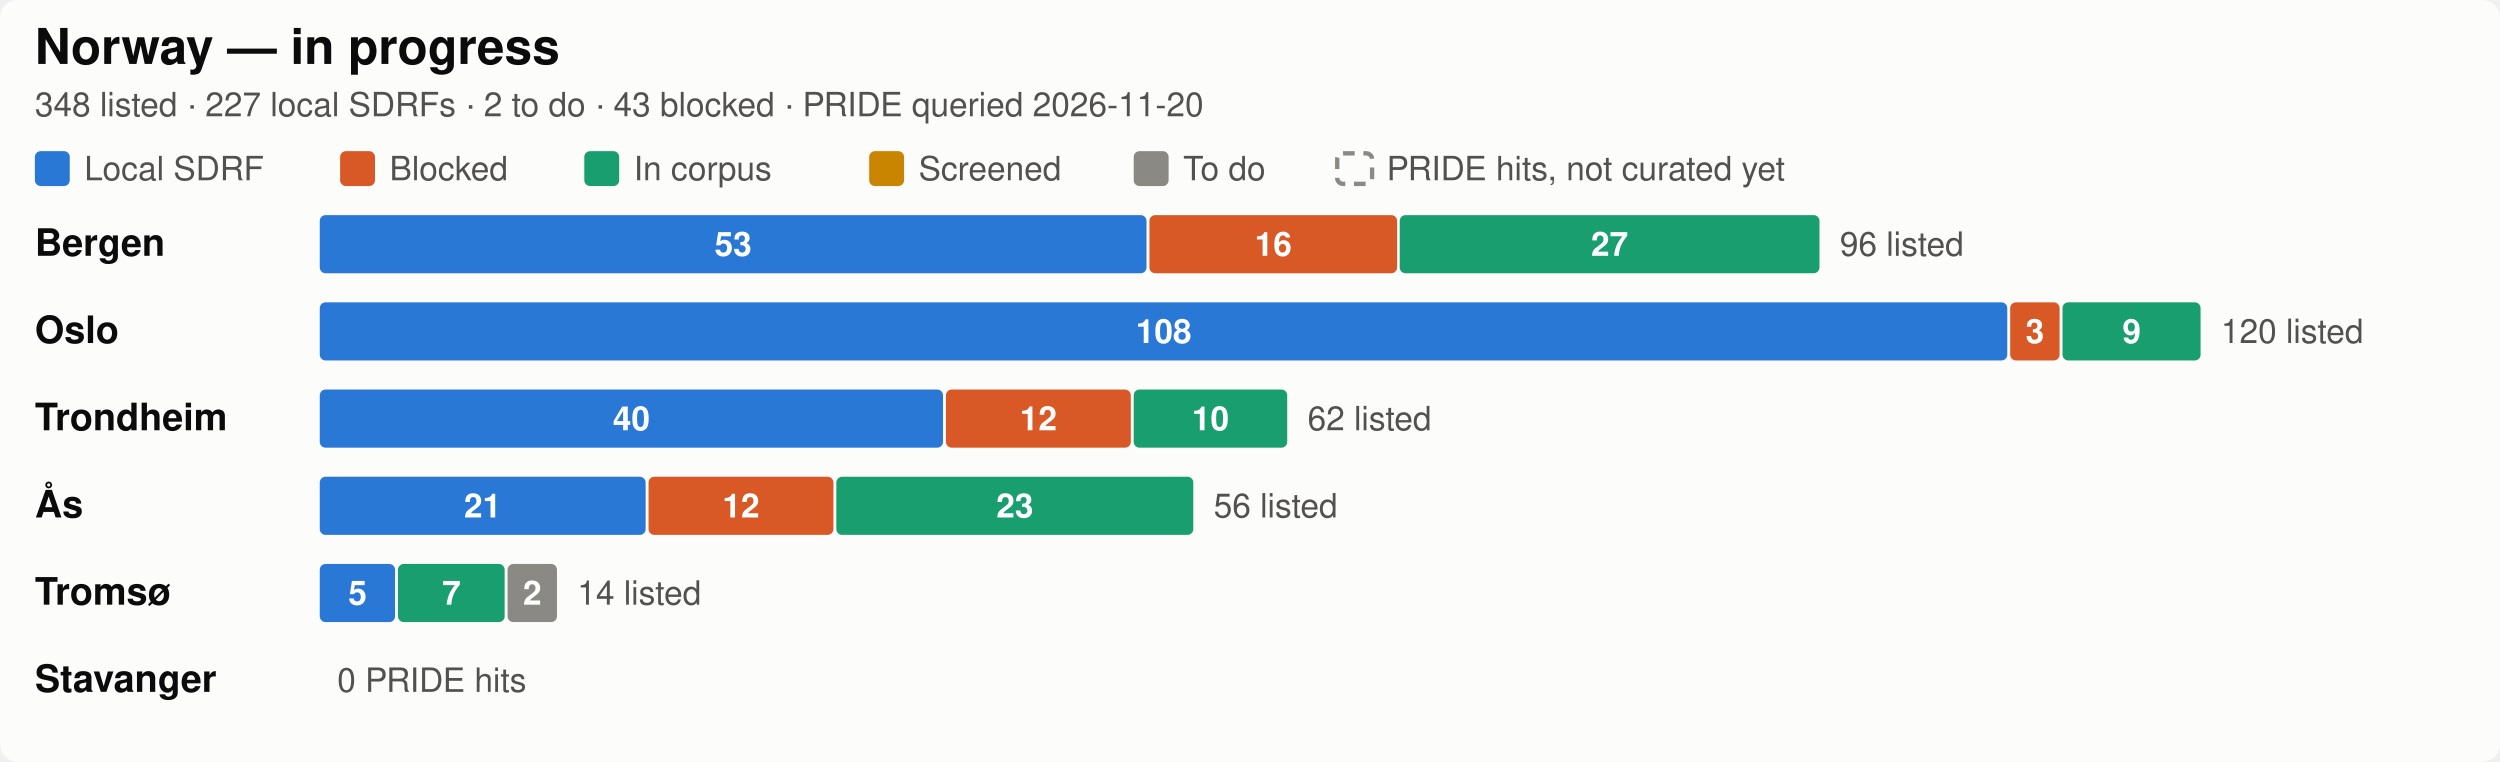
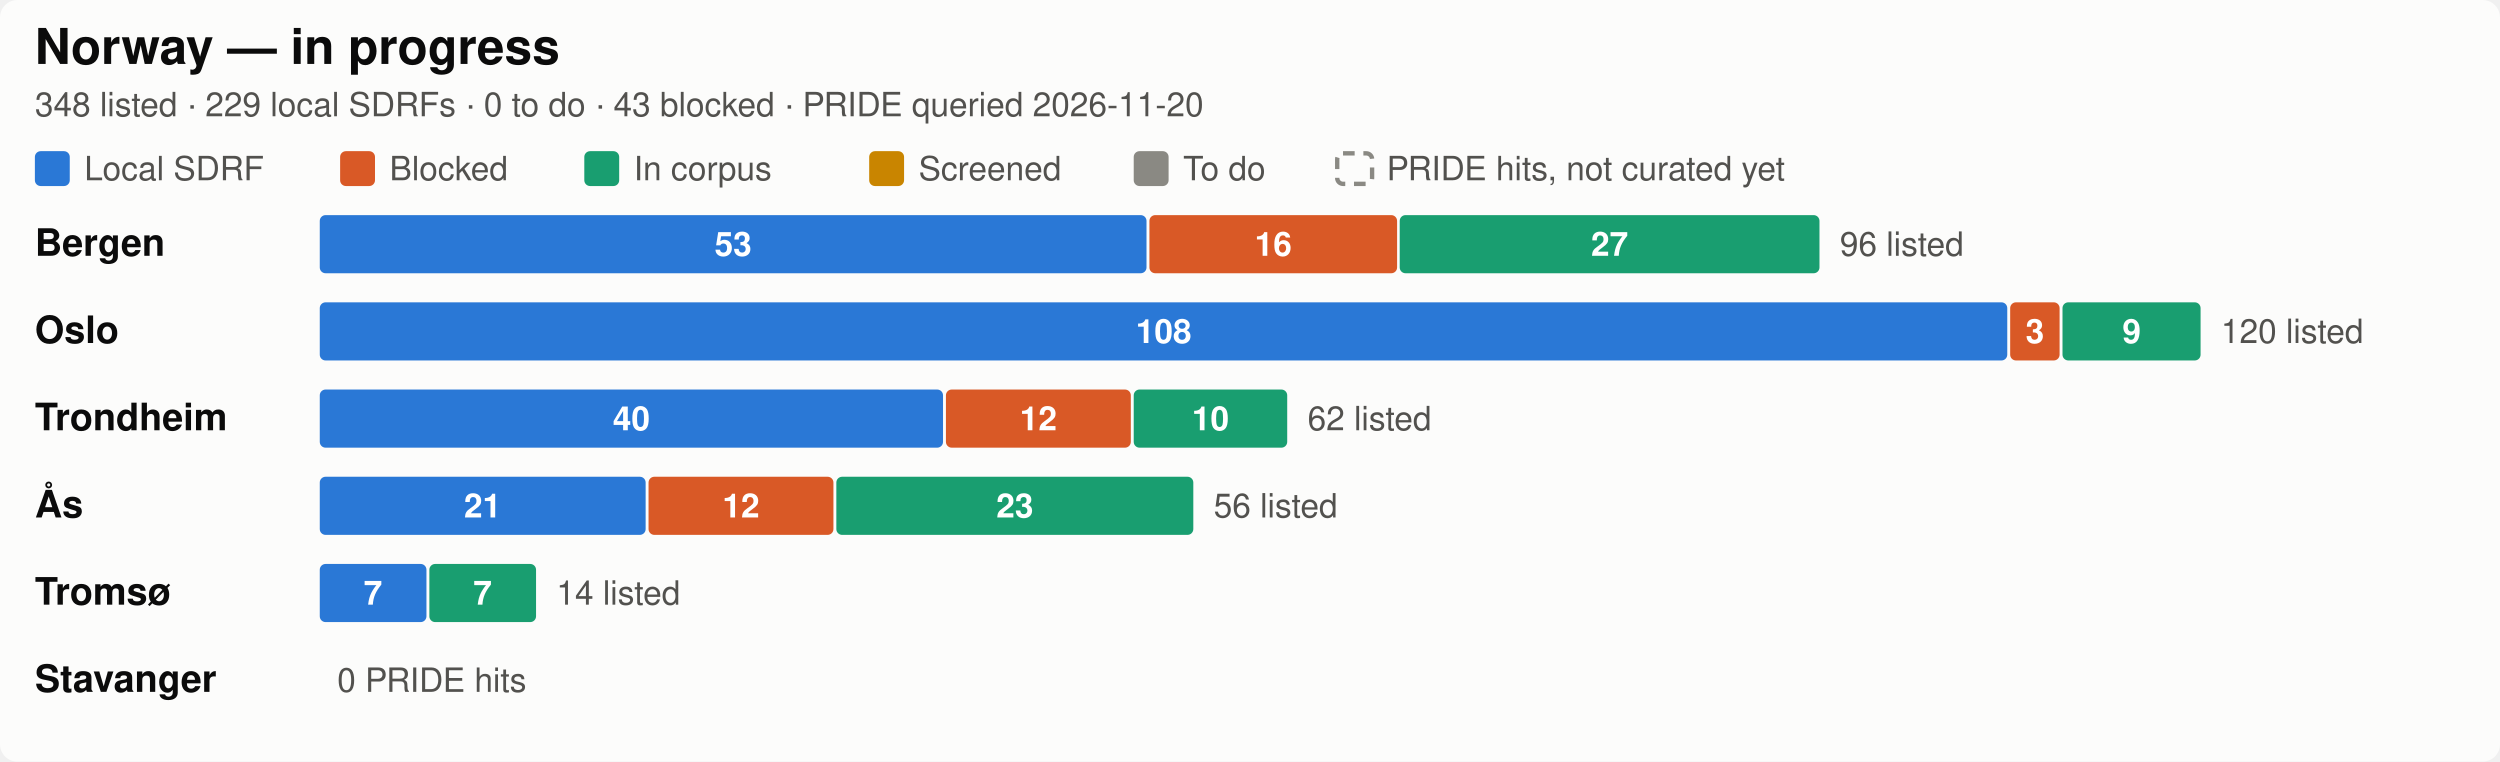
<svg xmlns="http://www.w3.org/2000/svg" width="860" height="262" viewBox="0 0 860 262" role="img" aria-label="Norway SDRF progress by city">
  <style>
  .bg { fill: #fcfcfb; }
  .title { fill: #0b0b0b; font-size: 17px; font-weight: 600; }
  .city { fill: #0b0b0b; font-size: 13px; font-weight: 600; }
  .sub, .legend, .total, .axis { fill: #52514e; font-size: 11.5px; }
  .seg { font-size: 11.5px; font-weight: 600; fill: #ffffff; font-variant-numeric: tabular-nums; }
  .uncurated { fill: none; stroke: #8a8983; stroke-width: 1.5; stroke-dasharray: 4 3; }
  .grid { stroke: #e8e7e2; stroke-width: 1; }
  text { font-family: -apple-system, "Segoe UI", Helvetica, Arial, sans-serif; }
  .c-annotated { fill: #2a78d6; }
  .c-blocked { fill: #d95926; }
  .c-in_corpus { fill: #199e70; }
  .c-screened { fill: #c98500; }
  .c-todo { fill: #8a8983; }

  @media (prefers-color-scheme: dark) {
    .bg { fill: #1a1a19; }
    .title, .city { fill: #ffffff; }
    .sub, .legend, .total, .axis { fill: #c3c2b7; }
    .uncurated { stroke: #8f8e86; }
    .grid { stroke: #3a3a37; }
    .c-annotated { fill: #3987e5; }
    .c-blocked { fill: #d95926; }
    .c-in_corpus { fill: #199e70; }
    .c-screened { fill: #c98500; }
    .c-todo { fill: #6b6a65; }
  }
</style>
  <rect class="bg" width="860" height="262" rx="6" />
  <text class="title" x="12" y="22">Norway — in progress</text>
-   <text class="sub" x="12" y="40">348 listed · 227 local SDRFs · 2 to do · 43 blocked · PRIDE queried 2026-11-20</text>
+   <text class="sub" x="12" y="40">348 listed · 229 local SDRFs · 0 to do · 43 blocked · PRIDE queried 2026-11-20</text>
  <rect class="c-annotated" fill="#2a78d6" x="12" y="52" width="12" height="12" rx="2" />
  <text class="legend" x="29" y="62">Local SDRF</text>
  <rect class="c-blocked" fill="#d95926" x="117" y="52" width="12" height="12" rx="2" />
  <text class="legend" x="134" y="62">Blocked</text>
  <rect class="c-in_corpus" fill="#199e70" x="201" y="52" width="12" height="12" rx="2" />
  <text class="legend" x="218" y="62">In corpus</text>
  <rect class="c-screened" fill="#c98500" x="299" y="52" width="12" height="12" rx="2" />
  <text class="legend" x="316" y="62">Screened</text>
  <rect class="c-todo" fill="#8a8983" x="390" y="52" width="12" height="12" rx="2" />
  <text class="legend" x="407" y="62">To do</text>
  <rect class="uncurated" fill="none" stroke="#8a8983" x="460" y="52.75" width="12" height="10.5" rx="2" />
  <text class="legend" x="477" y="62">PRIDE hits, not curated yet</text>
  <text class="city" x="12" y="88.0">Bergen</text>
  <rect class="c-annotated" fill="#2a78d6" x="110.0" y="74" width="284.4" height="20" rx="2" />
  <text class="seg" x="252.2" y="88.0" text-anchor="middle">53</text>
  <rect class="c-blocked" fill="#d95926" x="395.4" y="74" width="85.2" height="20" rx="2" />
  <text class="seg" x="438.0" y="88.0" text-anchor="middle">16</text>
  <rect class="c-in_corpus" fill="#199e70" x="481.5" y="74" width="144.4" height="20" rx="2" />
  <text class="seg" x="553.7" y="88.0" text-anchor="middle">27</text>
  <text class="total" x="632.9" y="88.0">96 listed</text>
  <text class="city" x="12" y="118.0">Oslo</text>
  <rect class="c-annotated" fill="#2a78d6" x="110.0" y="104" width="580.5" height="20" rx="2" />
  <text class="seg" x="400.3" y="118.0" text-anchor="middle">108</text>
  <rect class="c-blocked" fill="#d95926" x="691.5" y="104" width="17.0" height="20" rx="2" />
  <text class="seg" x="700.0" y="118.0" text-anchor="middle">3</text>
  <rect class="c-in_corpus" fill="#199e70" x="709.5" y="104" width="47.5" height="20" rx="2" />
  <text class="seg" x="733.3" y="118.0" text-anchor="middle">9</text>
  <text class="total" x="764.0" y="118.0">120 listed</text>
  <text class="city" x="12" y="148.0">Trondheim</text>
  <rect class="c-annotated" fill="#2a78d6" x="110.0" y="134" width="214.4" height="20" rx="2" />
  <text class="seg" x="217.2" y="148.0" text-anchor="middle">40</text>
  <rect class="c-blocked" fill="#d95926" x="325.4" y="134" width="63.6" height="20" rx="2" />
  <text class="seg" x="357.2" y="148.0" text-anchor="middle">12</text>
  <rect class="c-in_corpus" fill="#199e70" x="390.0" y="134" width="52.8" height="20" rx="2" />
  <text class="seg" x="416.4" y="148.0" text-anchor="middle">10</text>
  <text class="total" x="449.8" y="148.0">62 listed</text>
  <text class="city" x="12" y="178.0">Ås</text>
  <rect class="c-annotated" fill="#2a78d6" x="110.0" y="164" width="112.1" height="20" rx="2" />
  <text class="seg" x="166.0" y="178.0" text-anchor="middle">21</text>
  <rect class="c-blocked" fill="#d95926" x="223.1" y="164" width="63.6" height="20" rx="2" />
  <text class="seg" x="254.9" y="178.0" text-anchor="middle">12</text>
  <rect class="c-in_corpus" fill="#199e70" x="287.7" y="164" width="122.8" height="20" rx="2" />
  <text class="seg" x="349.1" y="178.0" text-anchor="middle">23</text>
  <text class="total" x="417.5" y="178.0">56 listed</text>
  <text class="city" x="12" y="208.0">Tromsø</text>
-   <rect class="c-annotated" fill="#2a78d6" x="110.0" y="194" width="25.9" height="20" rx="2" />
-   <text class="seg" x="123.0" y="208.0" text-anchor="middle">5</text>
-   <rect class="c-in_corpus" fill="#199e70" x="136.9" y="194" width="36.7" height="20" rx="2" />
-   <text class="seg" x="155.3" y="208.0" text-anchor="middle">7</text>
-   <rect class="c-todo" fill="#8a8983" x="174.6" y="194" width="17.0" height="20" rx="2" />
-   <text class="seg" x="183.1" y="208.0" text-anchor="middle">2</text>
-   <text class="total" x="198.6" y="208.0">14 listed</text>
+   <rect class="c-annotated" fill="#2a78d6" x="110.0" y="194" width="36.7" height="20" rx="2" />
+   <text class="seg" x="128.3" y="208.0" text-anchor="middle">7</text>
+   <rect class="c-in_corpus" fill="#199e70" x="147.7" y="194" width="36.7" height="20" rx="2" />
+   <text class="seg" x="166.0" y="208.0" text-anchor="middle">7</text>
+   <text class="total" x="191.4" y="208.0">14 listed</text>
  <text class="city" x="12" y="238.0">Stavanger</text>
  <text class="total" x="116.0" y="238.0">0 PRIDE hits</text>
</svg>
